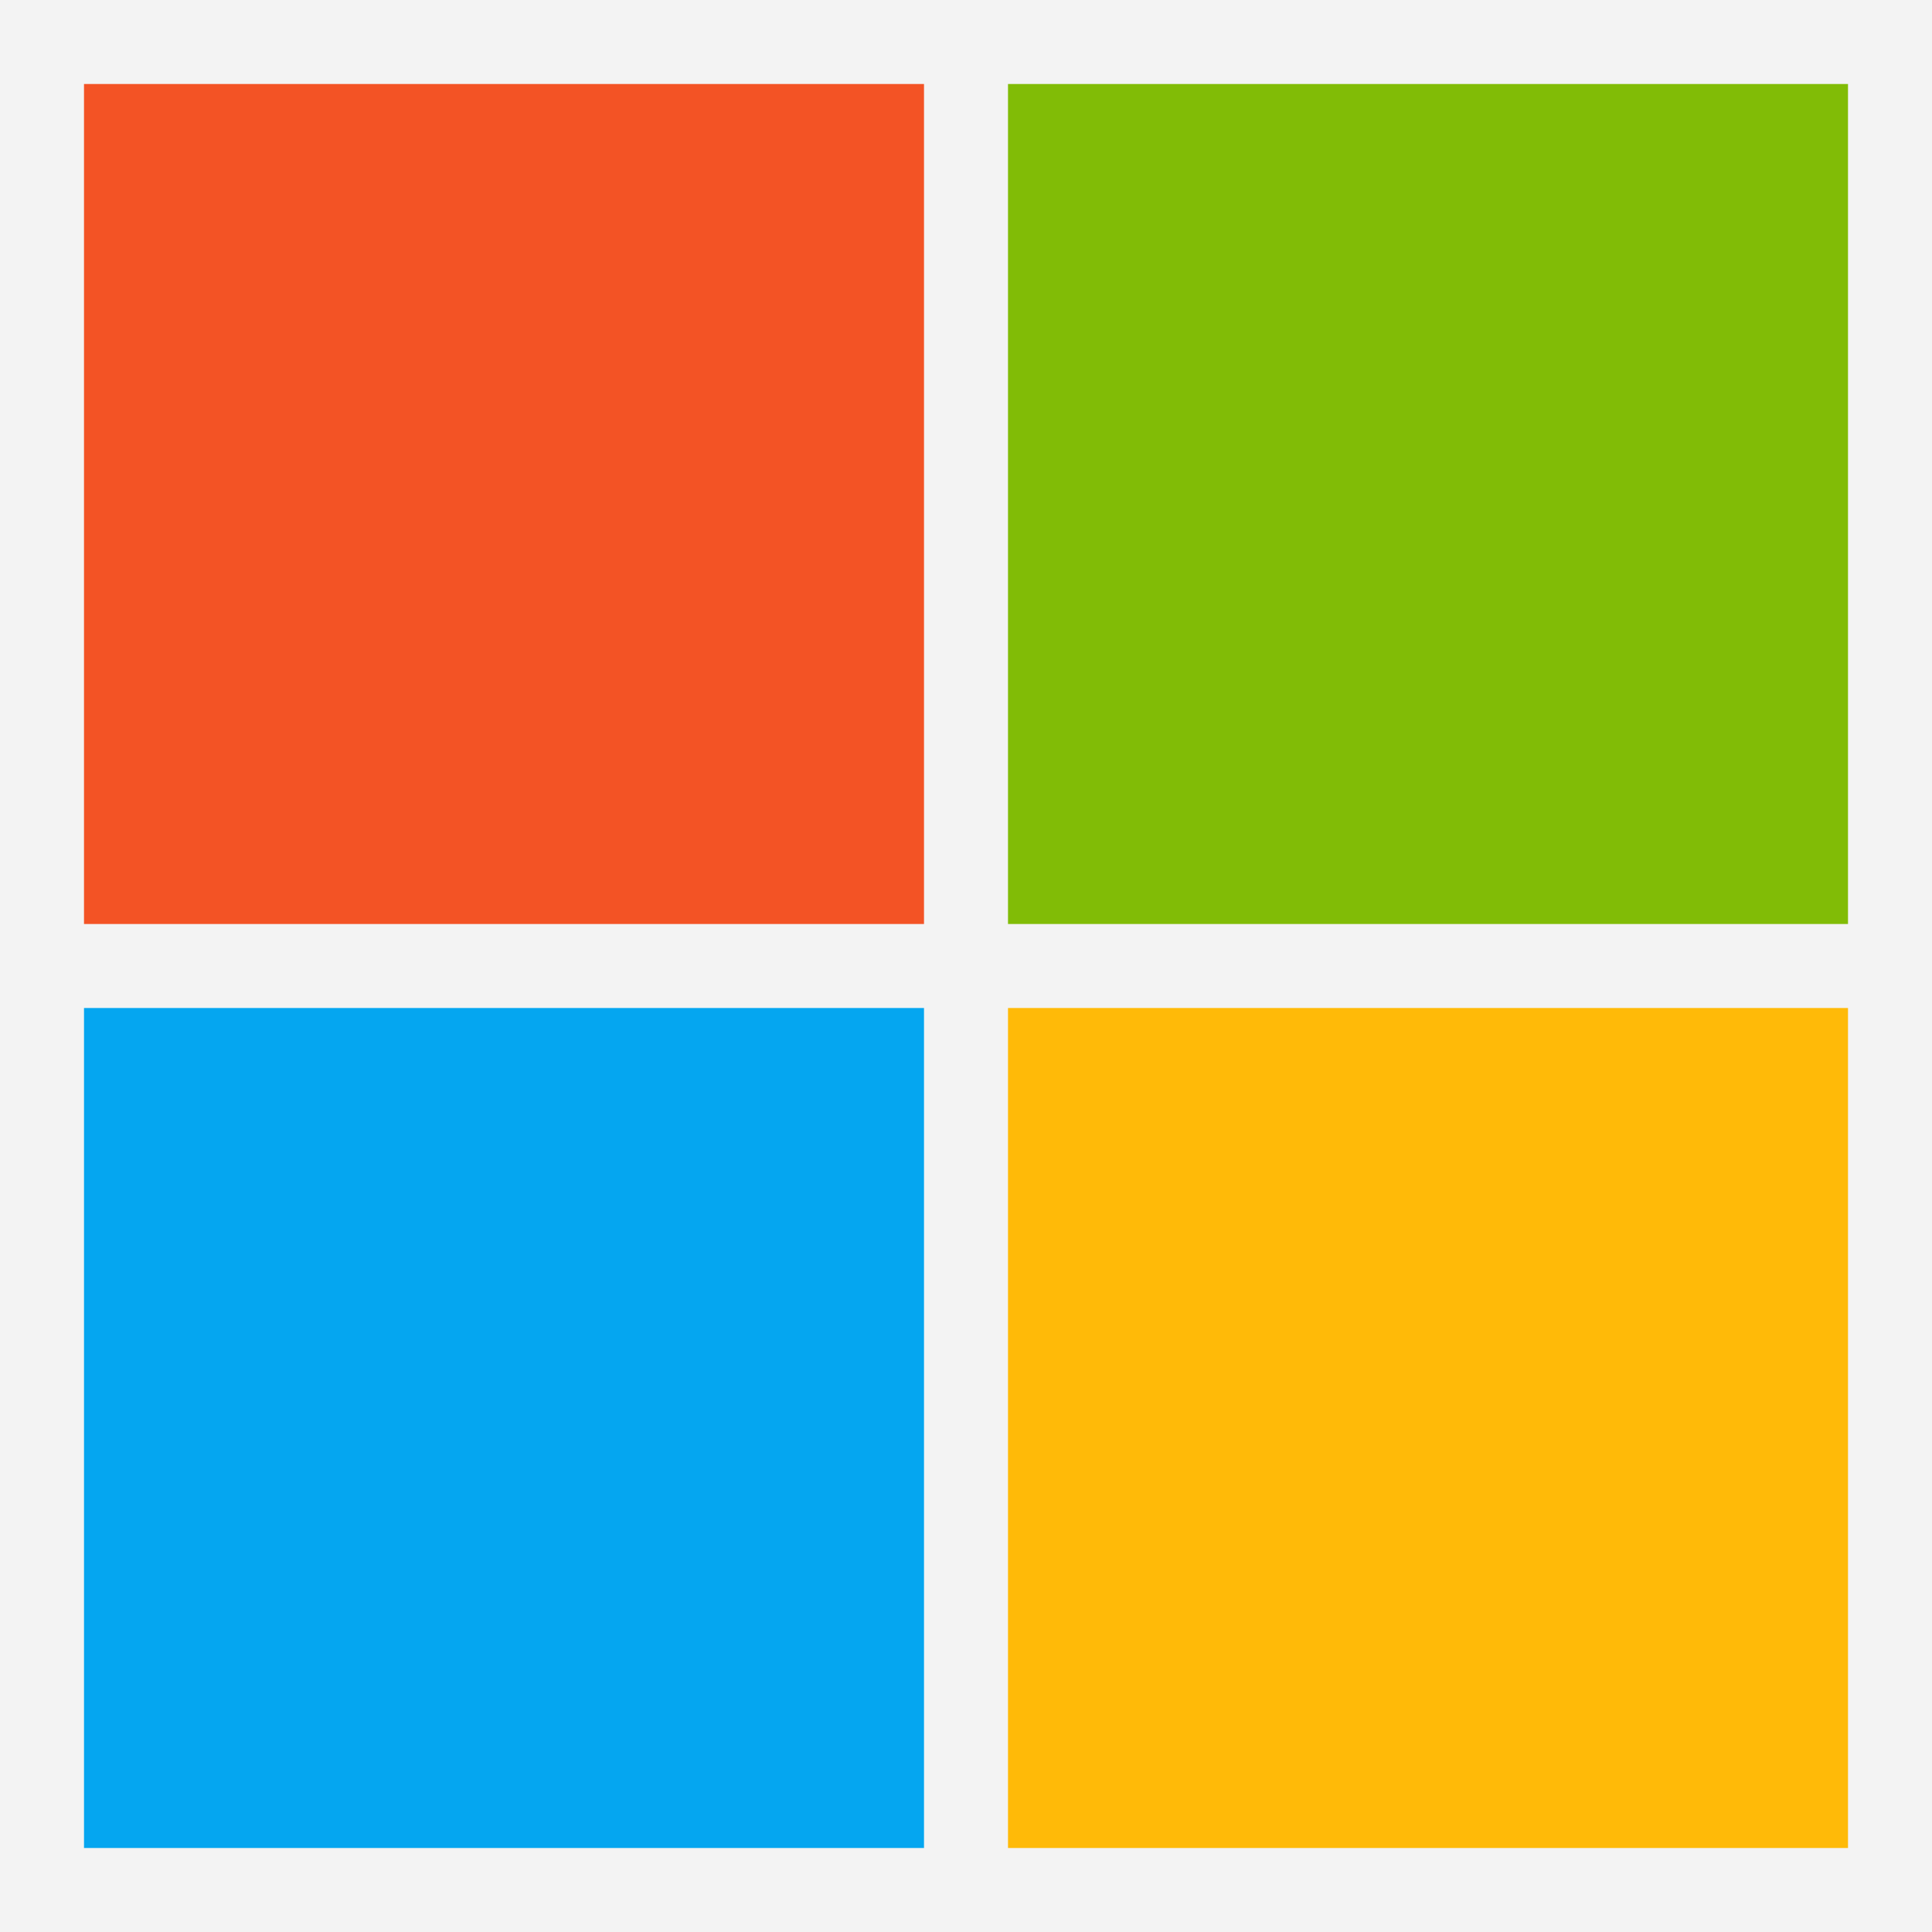
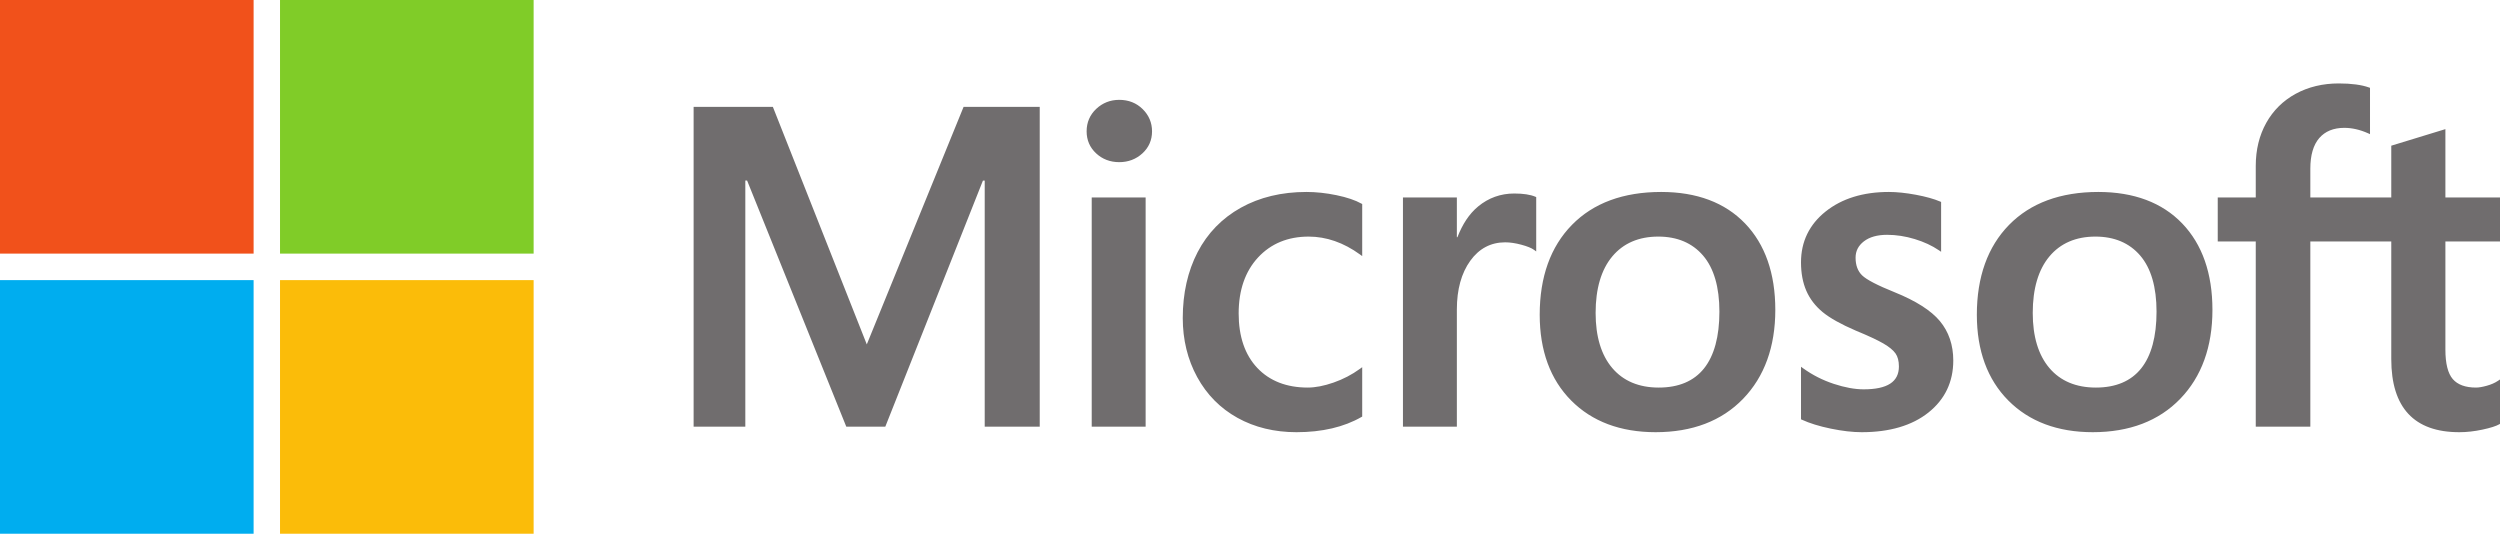
- <svg xmlns="http://www.w3.org/2000/svg" viewBox="0 0 23 23">
-   <path fill="#f3f3f3" d="M0 0h23v23H0z" />
-   <path fill="#f35325" d="M1 1h10v10H1z" />
-   <path fill="#81bc06" d="M12 1h10v10H12z" />
-   <path fill="#05a6f0" d="M1 12h10v10H1z" />
-   <path fill="#ffba08" d="M12 12h10v10H12z" />
+ <svg xmlns="http://www.w3.org/2000/svg" width="512px" height="110px" viewBox="0 0 512 110" version="1.1" preserveAspectRatio="xMidYMid">
+   <g>
+     <path d="M512,49.449 L512,40.444 L500.818,40.444 L500.818,26.446 L500.442,26.561 L489.939,29.775 L489.733,29.838 L489.733,40.444 L473.156,40.444 L473.156,34.536 C473.156,31.785 473.771,29.679 474.984,28.275 C476.188,26.888 477.91,26.183 480.106,26.183 C481.685,26.183 483.32,26.555 484.965,27.288 L485.378,27.472 L485.378,17.989 L485.184,17.918 C483.649,17.366 481.561,17.088 478.974,17.088 C475.712,17.088 472.749,17.798 470.164,19.205 C467.578,20.613 465.544,22.624 464.119,25.181 C462.699,27.735 461.979,30.684 461.979,33.948 L461.979,40.444 L454.193,40.444 L454.193,49.449 L461.979,49.449 L461.979,87.382 L473.156,87.382 L473.156,49.449 L489.733,49.449 L489.733,73.555 C489.733,83.483 494.415,88.514 503.651,88.514 C505.169,88.514 506.765,88.336 508.397,87.987 C510.057,87.63 511.187,87.273 511.853,86.892 L512,86.805 L512,77.717 L511.546,78.018 C510.939,78.423 510.184,78.753 509.298,78.998 C508.408,79.248 507.665,79.374 507.09,79.374 C504.926,79.374 503.326,78.791 502.332,77.64 C501.328,76.48 500.818,74.449 500.818,71.609 L500.818,49.449 L512,49.449 L512,49.449 Z M429.232,79.375 C425.175,79.375 421.977,78.029 419.722,75.38 C417.455,72.716 416.305,68.919 416.305,64.095 C416.305,59.118 417.455,55.223 419.724,52.512 C421.979,49.82 425.147,48.453 429.141,48.453 C433.016,48.453 436.101,49.758 438.311,52.335 C440.532,54.924 441.659,58.788 441.659,63.823 C441.659,68.92 440.599,72.836 438.509,75.455 C436.434,78.054 433.313,79.375 429.232,79.375 L429.232,79.375 Z M429.73,39.313 C421.99,39.313 415.842,41.581 411.459,46.054 C407.079,50.528 404.858,56.718 404.858,64.456 C404.858,71.805 407.026,77.716 411.302,82.023 C415.578,86.331 421.398,88.513 428.597,88.513 C436.1,88.513 442.125,86.214 446.507,81.679 C450.888,77.148 453.107,71.017 453.107,63.46 C453.107,55.996 451.024,50.041 446.915,45.763 C442.803,41.483 437.02,39.313 429.73,39.313 L429.73,39.313 Z M386.836,39.313 C381.571,39.313 377.217,40.66 373.889,43.315 C370.543,45.986 368.845,49.49 368.845,53.729 C368.845,55.932 369.211,57.89 369.933,59.549 C370.658,61.215 371.781,62.681 373.273,63.912 C374.754,65.133 377.038,66.412 380.067,67.713 C382.612,68.76 384.511,69.647 385.717,70.345 C386.896,71.03 387.733,71.718 388.205,72.388 C388.664,73.043 388.897,73.941 388.897,75.049 C388.897,78.202 386.536,79.736 381.677,79.736 C379.874,79.736 377.818,79.36 375.566,78.618 C373.312,77.877 371.207,76.811 369.309,75.445 L368.845,75.113 L368.845,85.873 L369.015,85.952 C370.597,86.682 372.591,87.298 374.941,87.783 C377.287,88.267 379.417,88.514 381.269,88.514 C386.982,88.514 391.583,87.161 394.94,84.49 C398.318,81.801 400.031,78.215 400.031,73.828 C400.031,70.665 399.109,67.951 397.292,65.763 C395.488,63.593 392.356,61.6 387.988,59.839 C384.508,58.442 382.278,57.283 381.359,56.393 C380.472,55.533 380.022,54.317 380.022,52.778 C380.022,51.412 380.578,50.319 381.719,49.433 C382.868,48.543 384.468,48.09 386.475,48.09 C388.338,48.09 390.243,48.384 392.138,48.961 C394.032,49.537 395.694,50.309 397.083,51.254 L397.539,51.566 L397.539,41.358 L397.364,41.283 C396.083,40.733 394.394,40.264 392.343,39.882 C390.3,39.505 388.447,39.313 386.836,39.313 L386.836,39.313 Z M339.706,79.375 C335.65,79.375 332.451,78.029 330.197,75.38 C327.929,72.716 326.782,68.92 326.782,64.095 C326.782,59.118 327.93,55.223 330.2,52.512 C332.453,49.82 335.621,48.453 339.616,48.453 C343.491,48.453 346.576,49.758 348.786,52.335 C351.007,54.924 352.134,58.788 352.134,63.823 C352.134,68.92 351.073,72.836 348.983,75.455 C346.908,78.054 343.788,79.375 339.706,79.375 L339.706,79.375 Z M340.205,39.313 C332.463,39.313 326.315,41.581 321.935,46.054 C317.554,50.528 315.332,56.718 315.332,64.456 C315.332,71.808 317.501,77.716 321.777,82.023 C326.053,86.331 331.872,88.513 339.073,88.513 C346.574,88.513 352.601,86.214 356.982,81.679 C361.362,77.148 363.583,71.017 363.583,63.46 C363.583,55.996 361.499,50.041 357.389,45.763 C353.276,41.483 347.494,39.313 340.205,39.313 L340.205,39.313 Z M298.365,48.573 L298.365,40.444 L287.324,40.444 L287.324,87.381 L298.365,87.381 L298.365,63.371 C298.365,59.288 299.29,55.934 301.117,53.401 C302.92,50.898 305.324,49.629 308.258,49.629 C309.252,49.629 310.368,49.793 311.577,50.118 C312.774,50.44 313.641,50.79 314.152,51.159 L314.616,51.495 L314.616,40.364 L314.437,40.287 C313.409,39.85 311.954,39.63 310.114,39.63 C307.339,39.63 304.856,40.521 302.73,42.276 C300.863,43.819 299.513,45.935 298.482,48.573 L298.365,48.573 L298.365,48.573 Z M267.552,39.313 C262.487,39.313 257.968,40.4 254.125,42.541 C250.274,44.686 247.296,47.75 245.27,51.646 C243.253,55.533 242.229,60.073 242.229,65.136 C242.229,69.57 243.222,73.64 245.184,77.227 C247.148,80.819 249.928,83.63 253.446,85.58 C256.96,87.527 261.021,88.514 265.517,88.514 C270.763,88.514 275.243,87.465 278.835,85.397 L278.98,85.313 L278.98,75.198 L278.517,75.537 C276.89,76.722 275.071,77.668 273.115,78.349 C271.163,79.03 269.384,79.374 267.825,79.374 C263.492,79.374 260.015,78.019 257.49,75.347 C254.96,72.67 253.677,68.913 253.677,64.184 C253.677,59.426 255.015,55.572 257.651,52.727 C260.28,49.892 263.764,48.454 268.007,48.454 C271.636,48.454 275.172,49.683 278.518,52.11 L278.98,52.446 L278.98,41.788 L278.831,41.704 C277.572,40.999 275.855,40.417 273.723,39.976 C271.601,39.535 269.525,39.313 267.552,39.313 L267.552,39.313 Z M234.625,40.444 L223.583,40.444 L223.583,87.381 L234.625,87.381 L234.625,40.444 L234.625,40.444 Z M229.217,20.449 C227.4,20.449 225.815,21.068 224.513,22.293 C223.205,23.523 222.541,25.071 222.541,26.897 C222.541,28.695 223.197,30.214 224.492,31.411 C225.778,32.604 227.368,33.209 229.217,33.209 C231.065,33.209 232.661,32.604 233.963,31.413 C235.273,30.214 235.938,28.695 235.938,26.897 C235.938,25.135 235.291,23.602 234.017,22.343 C232.744,21.086 231.128,20.449 229.217,20.449 L229.217,20.449 Z M201.669,36.982 L201.669,87.381 L212.937,87.381 L212.937,21.886 L197.342,21.886 L177.519,70.533 L158.283,21.886 L142.053,21.886 L142.053,87.381 L152.642,87.381 L152.642,36.977 L153.006,36.977 L173.319,87.381 L181.31,87.381 L201.305,36.982 L201.669,36.982 L201.669,36.982 Z" fill="#706D6E" />
+     <g>
+       <polygon fill="#F1511B" points="51.939 51.939 0 51.939 0 0 51.939 0" />
+       <polygon fill="#80CC28" points="109.287 51.939 57.348 51.939 57.348 0 109.287 0" />
+       <polygon fill="#00ADEF" points="51.938 109.307 0 109.307 0 57.368 51.938 57.368" />
+       <polygon fill="#FBBC09" points="109.287 109.307 57.348 109.307 57.348 57.368 109.287 57.368" />
+     </g>
+   </g>
</svg>
